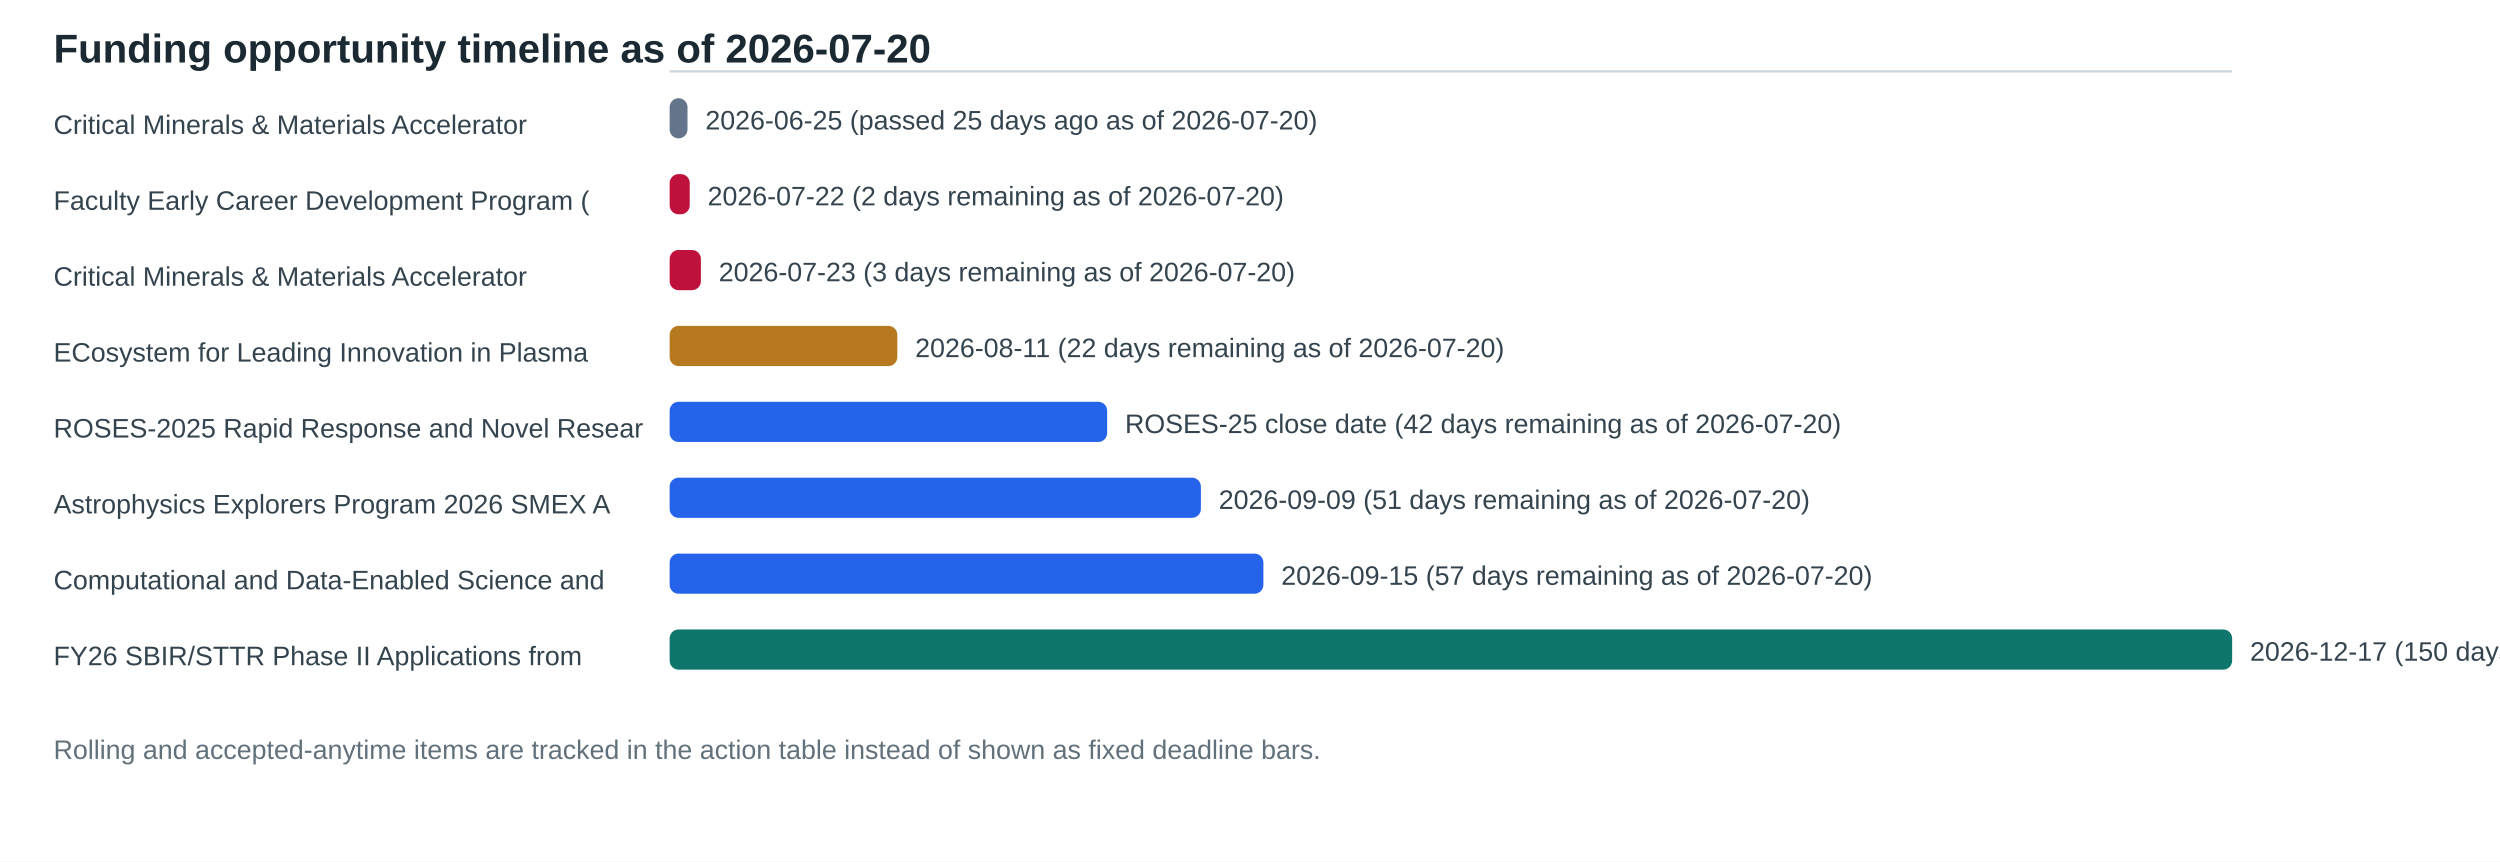
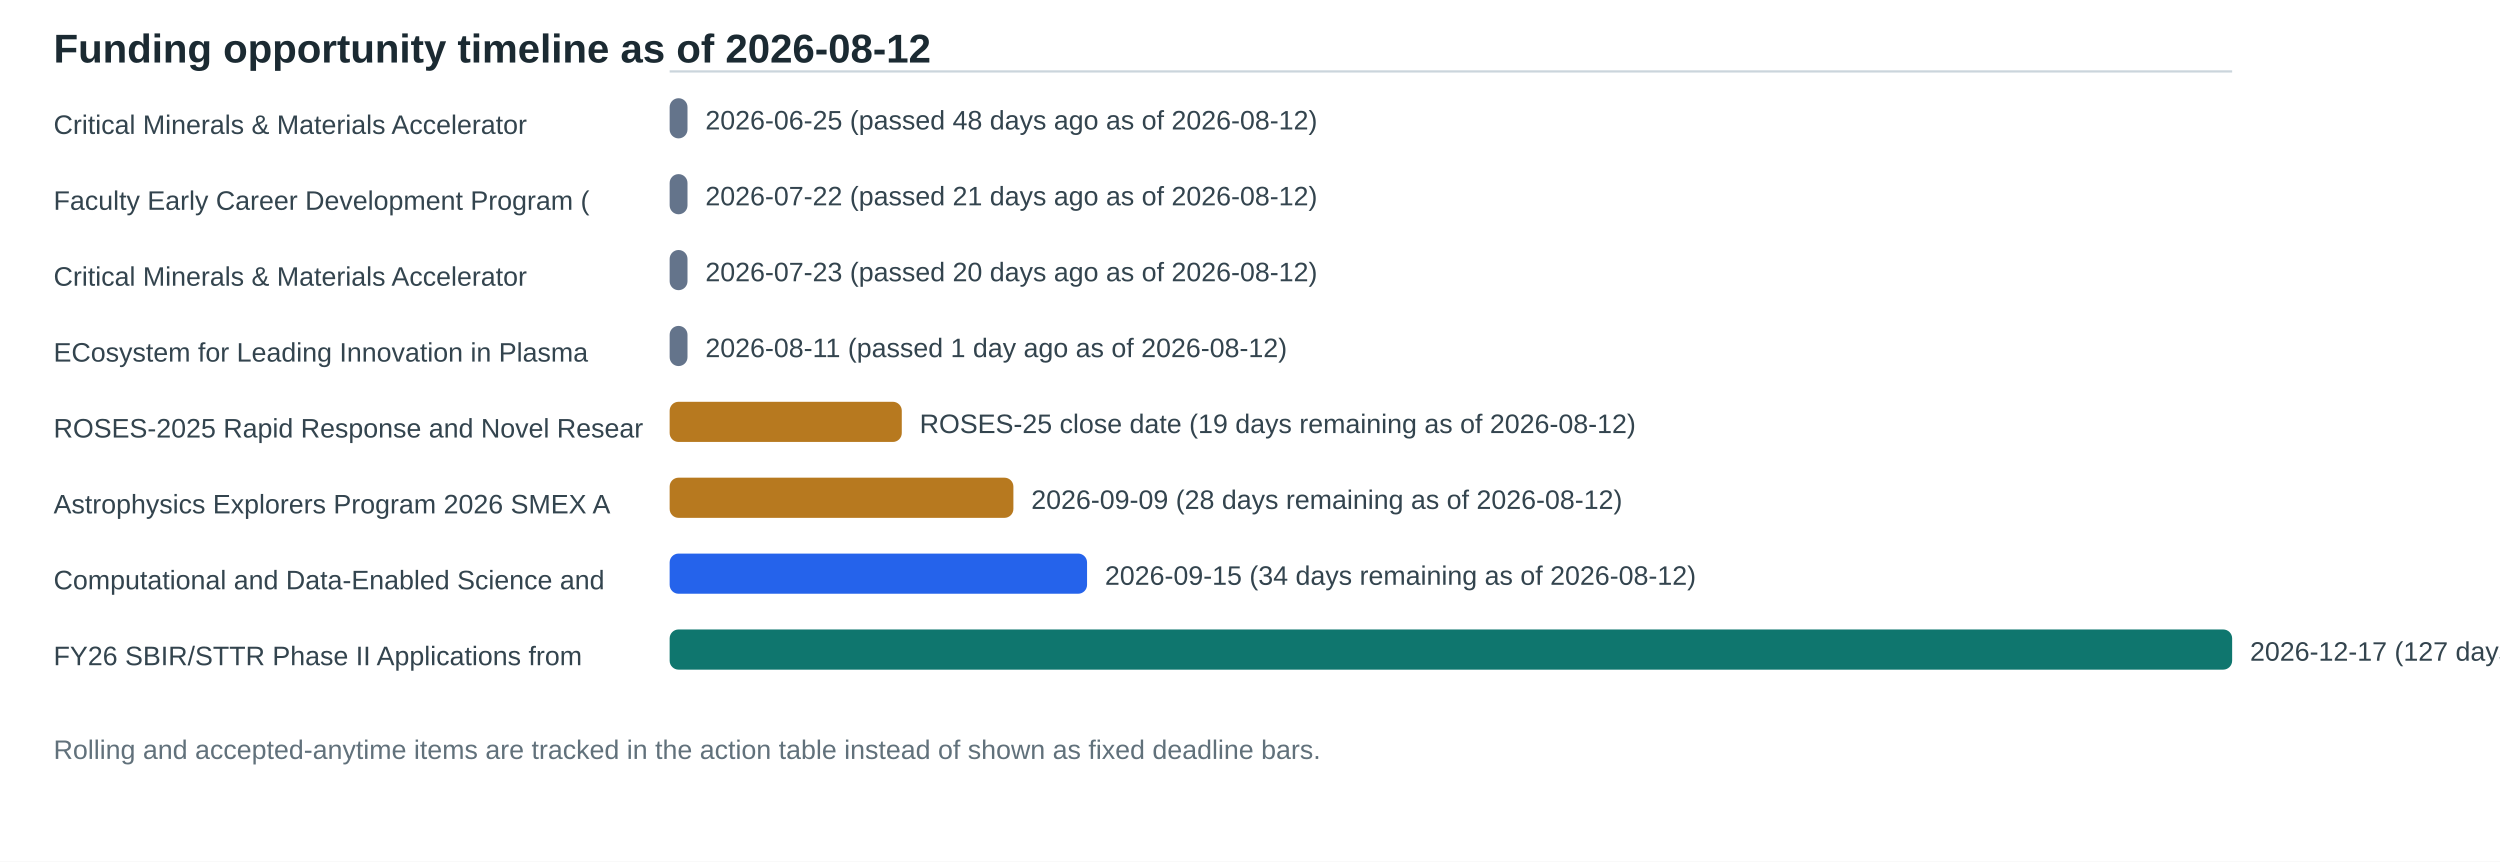
<svg xmlns="http://www.w3.org/2000/svg" width="1120" height="386" viewBox="0 0 1120 386" role="img" aria-label="Funding opportunity timeline">
  <rect width="100%" height="100%" fill="#ffffff" />
-   <text x="24" y="28" font-family="Arial, sans-serif" font-size="18" font-weight="700" fill="#1b2a32">Funding opportunity timeline as of 2026-07-20</text>
+   <text x="24" y="28" font-family="Arial, sans-serif" font-size="18" font-weight="700" fill="#1b2a32">Funding opportunity timeline as of 2026-08-12</text>
  <line x1="300" y1="32" x2="1000" y2="32" stroke="#cbd5dc" stroke-width="1" />
  <text x="24" y="60" font-family="Arial, sans-serif" font-size="12" fill="#33444e">Critical Minerals &amp; Materials Accelerator </text>
  <rect x="300" y="44" width="8" height="18" rx="4" fill="#64748b" />
-   <text x="316" y="58" font-family="Arial, sans-serif" font-size="12" fill="#33444e">2026-06-25 (passed 25 days ago as of 2026-07-20)</text>
+   <text x="316" y="58" font-family="Arial, sans-serif" font-size="12" fill="#33444e">2026-06-25 (passed 48 days ago as of 2026-08-12)</text>
  <text x="24" y="94" font-family="Arial, sans-serif" font-size="12" fill="#33444e">Faculty Early Career Development Program (</text>
-   <rect x="300" y="78" width="9" height="18" rx="4" fill="#be123c" />
-   <text x="317" y="92" font-family="Arial, sans-serif" font-size="12" fill="#33444e">2026-07-22 (2 days remaining as of 2026-07-20)</text>
+   <rect x="300" y="78" width="8" height="18" rx="4" fill="#64748b" />
+   <text x="316" y="92" font-family="Arial, sans-serif" font-size="12" fill="#33444e">2026-07-22 (passed 21 days ago as of 2026-08-12)</text>
  <text x="24" y="128" font-family="Arial, sans-serif" font-size="12" fill="#33444e">Critical Minerals &amp; Materials Accelerator </text>
-   <rect x="300" y="112" width="14" height="18" rx="4" fill="#be123c" />
-   <text x="322" y="126" font-family="Arial, sans-serif" font-size="12" fill="#33444e">2026-07-23 (3 days remaining as of 2026-07-20)</text>
+   <rect x="300" y="112" width="8" height="18" rx="4" fill="#64748b" />
+   <text x="316" y="126" font-family="Arial, sans-serif" font-size="12" fill="#33444e">2026-07-23 (passed 20 days ago as of 2026-08-12)</text>
  <text x="24" y="162" font-family="Arial, sans-serif" font-size="12" fill="#33444e">ECosystem for Leading Innovation in Plasma</text>
-   <rect x="300" y="146" width="102" height="18" rx="4" fill="#b7791f" />
-   <text x="410" y="160" font-family="Arial, sans-serif" font-size="12" fill="#33444e">2026-08-11 (22 days remaining as of 2026-07-20)</text>
+   <rect x="300" y="146" width="8" height="18" rx="4" fill="#64748b" />
+   <text x="316" y="160" font-family="Arial, sans-serif" font-size="12" fill="#33444e">2026-08-11 (passed 1 day ago as of 2026-08-12)</text>
  <text x="24" y="196" font-family="Arial, sans-serif" font-size="12" fill="#33444e">ROSES-2025 Rapid Response and Novel Resear</text>
-   <rect x="300" y="180" width="196" height="18" rx="4" fill="#2563eb" />
-   <text x="504" y="194" font-family="Arial, sans-serif" font-size="12" fill="#33444e">ROSES-25 close date (42 days remaining as of 2026-07-20)</text>
+   <rect x="300" y="180" width="104" height="18" rx="4" fill="#b7791f" />
+   <text x="412" y="194" font-family="Arial, sans-serif" font-size="12" fill="#33444e">ROSES-25 close date (19 days remaining as of 2026-08-12)</text>
  <text x="24" y="230" font-family="Arial, sans-serif" font-size="12" fill="#33444e">Astrophysics Explorers Program 2026 SMEX A</text>
-   <rect x="300" y="214" width="238" height="18" rx="4" fill="#2563eb" />
-   <text x="546" y="228" font-family="Arial, sans-serif" font-size="12" fill="#33444e">2026-09-09 (51 days remaining as of 2026-07-20)</text>
+   <rect x="300" y="214" width="154" height="18" rx="4" fill="#b7791f" />
+   <text x="462" y="228" font-family="Arial, sans-serif" font-size="12" fill="#33444e">2026-09-09 (28 days remaining as of 2026-08-12)</text>
  <text x="24" y="264" font-family="Arial, sans-serif" font-size="12" fill="#33444e">Computational and Data-Enabled Science and</text>
-   <rect x="300" y="248" width="266" height="18" rx="4" fill="#2563eb" />
-   <text x="574" y="262" font-family="Arial, sans-serif" font-size="12" fill="#33444e">2026-09-15 (57 days remaining as of 2026-07-20)</text>
+   <rect x="300" y="248" width="187" height="18" rx="4" fill="#2563eb" />
+   <text x="495" y="262" font-family="Arial, sans-serif" font-size="12" fill="#33444e">2026-09-15 (34 days remaining as of 2026-08-12)</text>
  <text x="24" y="298" font-family="Arial, sans-serif" font-size="12" fill="#33444e">FY26 SBIR/STTR Phase II Applications from </text>
  <rect x="300" y="282" width="700" height="18" rx="4" fill="#0f766e" />
-   <text x="1008" y="296" font-family="Arial, sans-serif" font-size="12" fill="#33444e">2026-12-17 (150 days remaining as of 2026-07-20)</text>
+   <text x="1008" y="296" font-family="Arial, sans-serif" font-size="12" fill="#33444e">2026-12-17 (127 days remaining as of 2026-08-12)</text>
  <text x="24" y="340" font-family="Arial, sans-serif" font-size="12" fill="#61717b">Rolling and accepted-anytime items are tracked in the action table instead of shown as fixed deadline bars.</text>
</svg>
